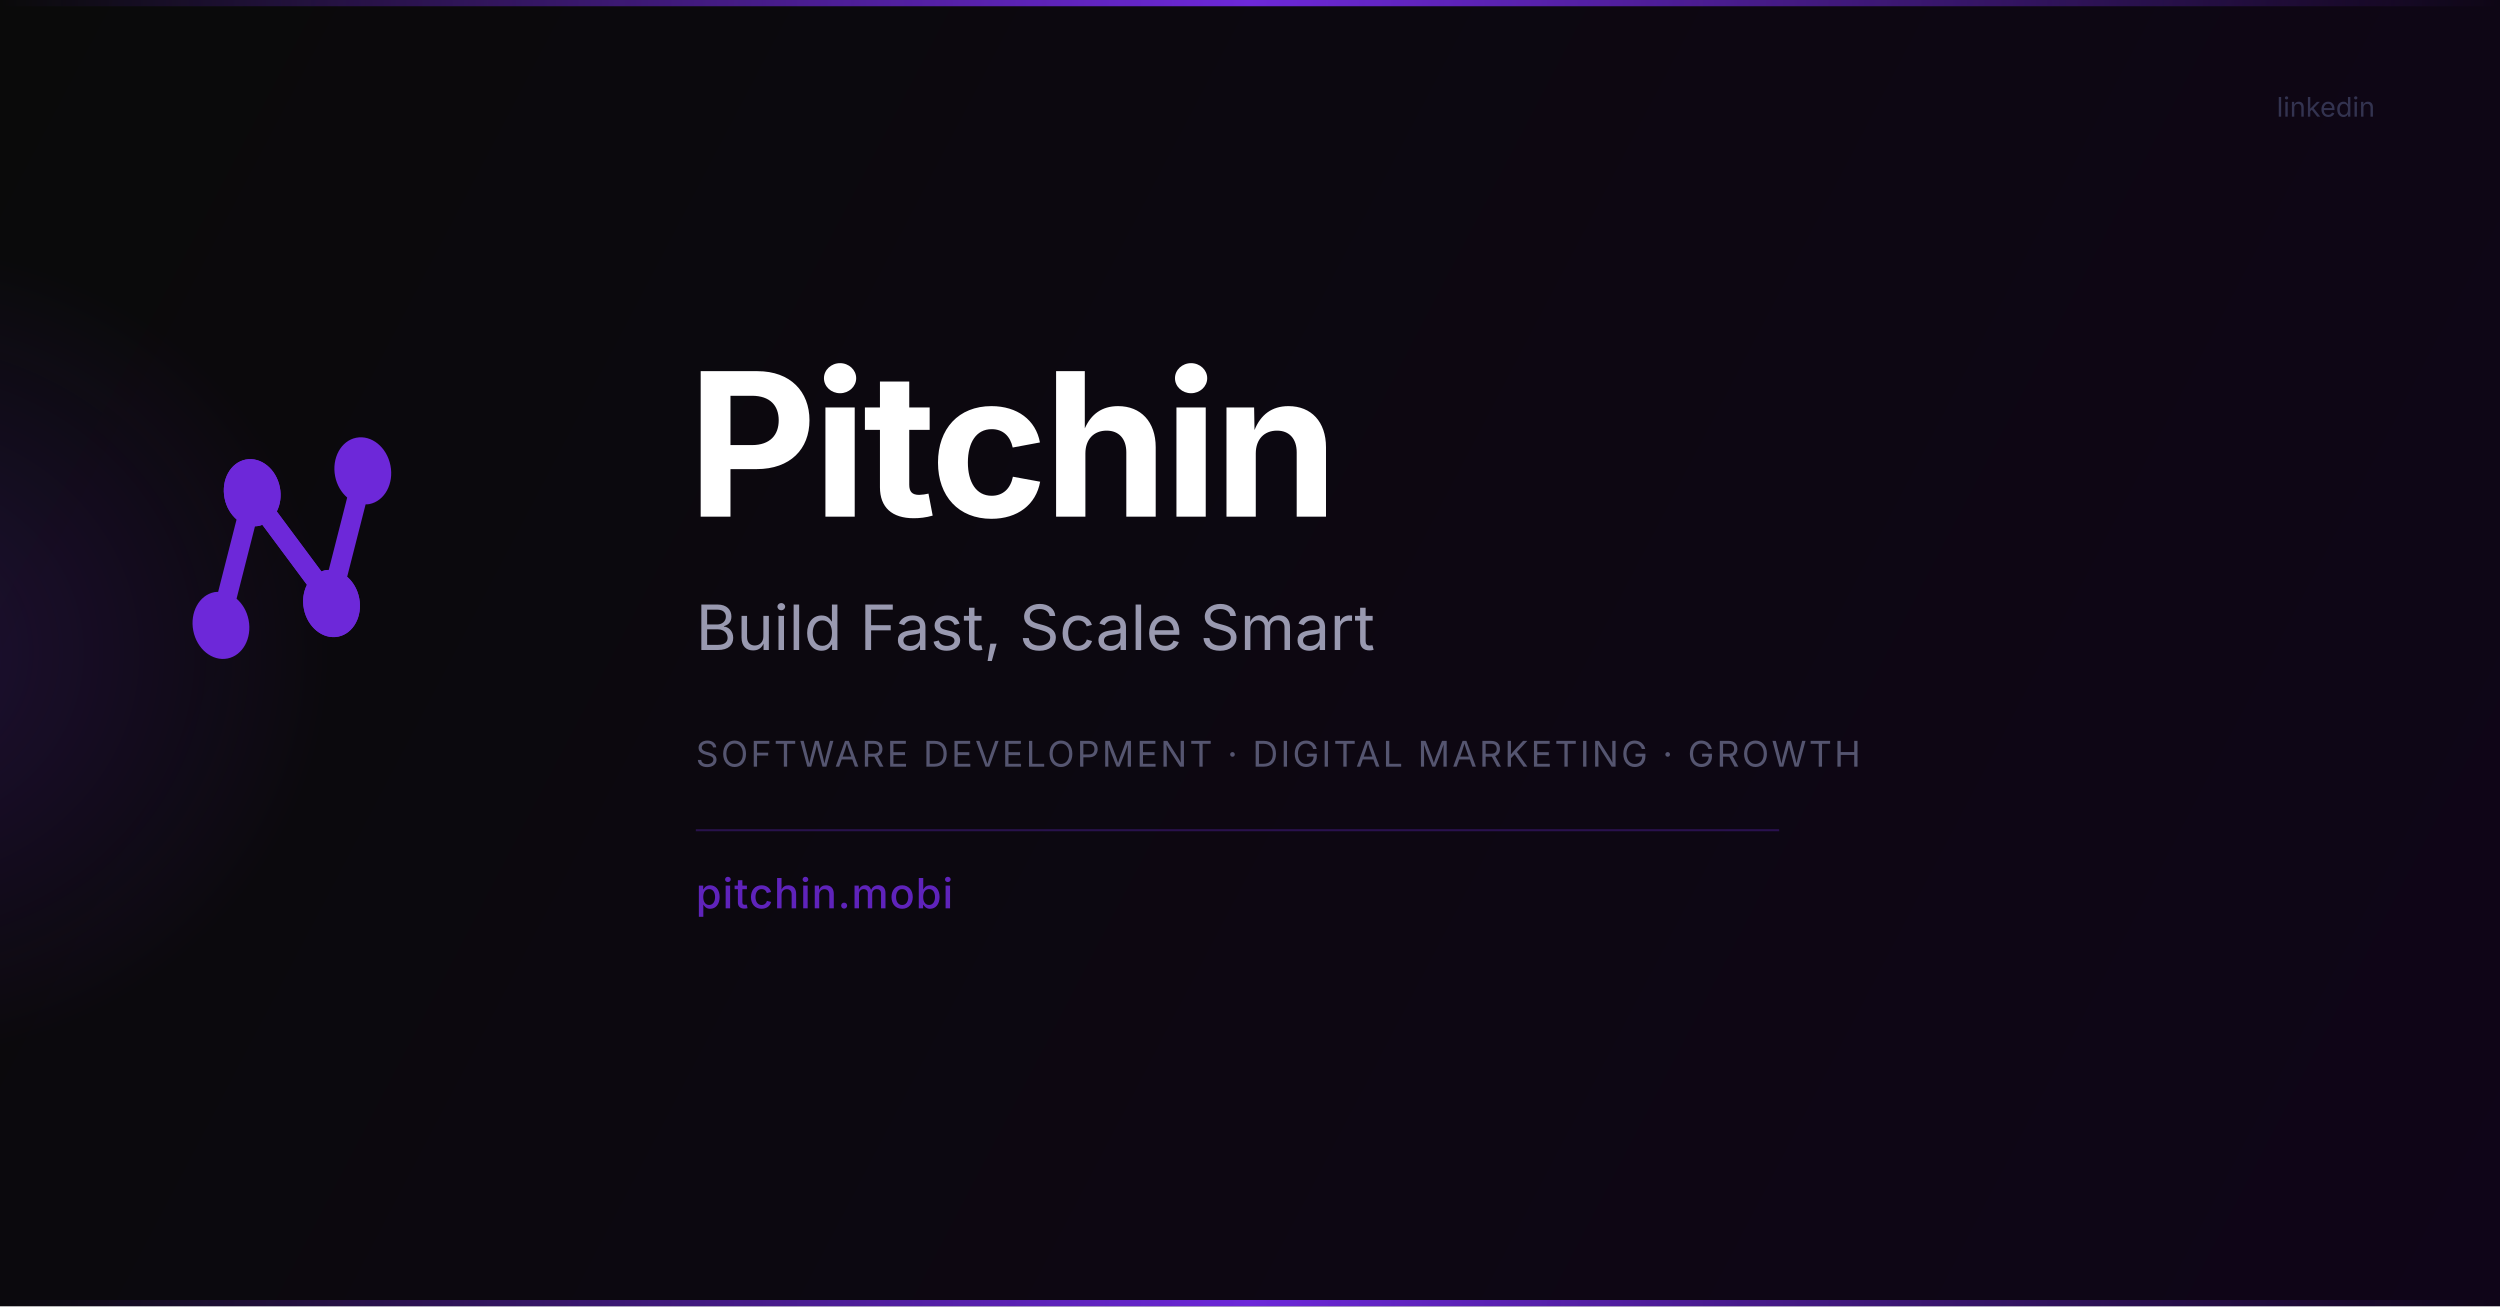
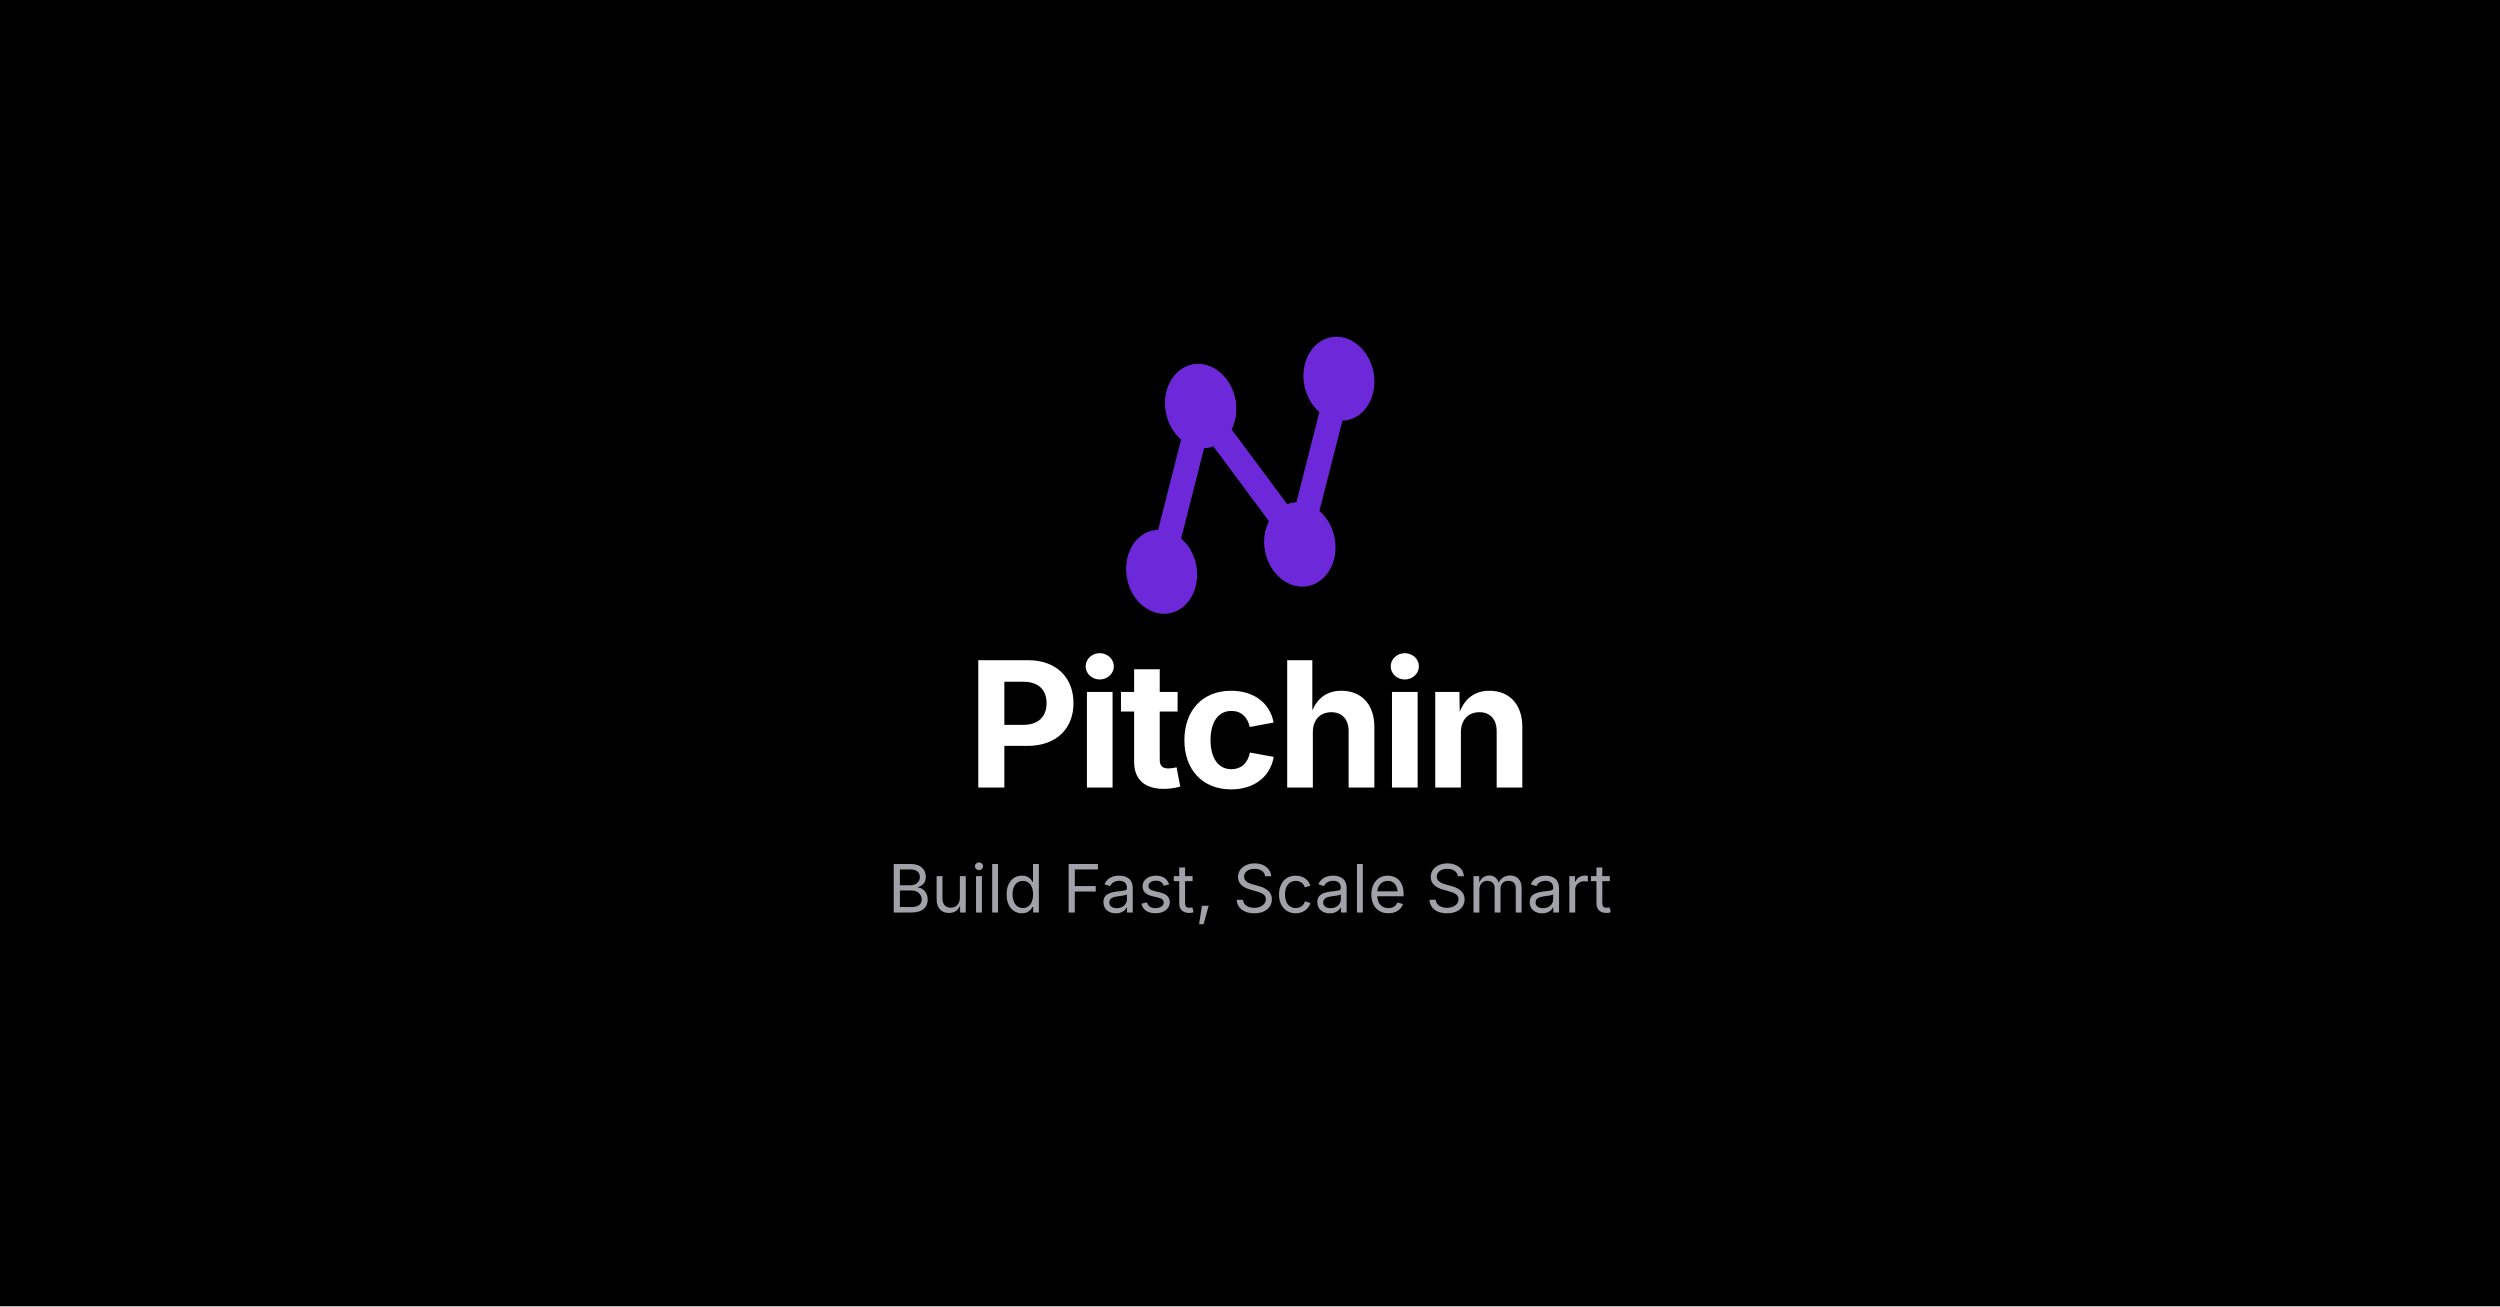
<svg xmlns="http://www.w3.org/2000/svg" width="1200" height="627" viewBox="0 0 1200 627" fill="none">
-   <defs>
-     <linearGradient id="bgGrad" x1="0" y1="0" x2="1200" y2="627" gradientUnits="userSpaceOnUse">
-       <stop offset="0%" stop-color="#0a0a0a" />
-       <stop offset="100%" stop-color="#0f0518" />
-     </linearGradient>
-     <radialGradient id="glowGrad" cx="15%" cy="50%" r="35%">
-       <stop offset="0%" stop-color="#6D28D9" stop-opacity="0.20" />
-       <stop offset="100%" stop-color="#6D28D9" stop-opacity="0" />
-     </radialGradient>
-     <linearGradient id="accentLine" x1="0" y1="0" x2="1200" y2="0" gradientUnits="userSpaceOnUse">
-       <stop offset="0%" stop-color="#6D28D9" stop-opacity="0" />
-       <stop offset="50%" stop-color="#6D28D9" />
-       <stop offset="100%" stop-color="#6D28D9" stop-opacity="0" />
-     </linearGradient>
-   </defs>
-   <rect width="1200" height="627" fill="url(#bgGrad)" />
-   <ellipse cx="160" cy="313" rx="300" ry="280" fill="url(#glowGrad)" />
-   <rect x="0" y="0" width="1200" height="3" fill="url(#accentLine)" />
-   <rect x="0" y="624" width="1200" height="3" fill="url(#accentLine)" />
-   <g transform="translate(60, 183) scale(0.64)">
+   <rect width="1200" height="627" fill="#000000" />
+   <g transform="translate(600, 228) scale(0.8) translate(-125, -125)">
    <path d="M159.813 191.557C171.245 189.299 178.343 176.297 175.633 162.579C174.333 155.993 170.979 150.468 166.609 146.704L180.46 92.34C181.388 92.312 182.323 92.317 183.263 92.131C194.694 89.873 201.793 76.872 199.083 63.154C196.373 49.435 184.865 40.109 173.433 42.367C162.001 44.625 154.903 57.627 157.613 71.345C158.914 77.93 162.267 83.455 166.637 87.22L152.793 141.582C151.858 141.612 150.924 141.607 149.984 141.793C149.044 141.978 148.181 142.338 147.305 142.666L113.832 97.65C116.443 92.507 117.444 86.121 116.143 79.536C113.433 65.818 101.925 56.492 90.493 58.75C79.061 61.008 71.963 74.009 74.673 87.727C77.382 101.446 88.891 110.772 100.322 108.514C101.262 108.328 102.125 107.968 103.001 107.64L136.474 152.656C133.864 157.8 132.863 164.185 134.163 170.77C136.873 184.488 148.381 193.815 159.813 191.557Z" fill="#6D28D9" />
    <path d="M90.493 58.75C101.925 56.492 113.433 65.818 116.143 79.536C117.444 86.121 116.443 92.507 113.832 97.65L147.312 142.665C148.181 142.338 149.044 141.978 149.984 141.793C161.416 139.534 172.924 148.861 175.633 162.579C178.343 176.297 171.245 189.299 159.813 191.557C148.381 193.815 136.873 184.488 134.163 170.77C132.863 164.185 133.864 157.8 136.474 152.656L103.001 107.64C102.125 107.968 101.262 108.328 100.322 108.514C99.382 108.699 98.448 108.694 97.513 108.724L83.669 163.086C88.039 166.851 91.393 172.376 92.693 178.961C95.403 192.68 88.305 205.681 76.873 207.939C65.441 210.197 53.933 200.871 51.223 187.153C48.514 173.434 55.612 160.433 67.044 158.175C67.984 157.989 68.918 157.994 69.853 157.965L83.697 103.602C79.327 99.838 75.974 94.313 74.673 87.727C71.963 74.009 79.061 61.008 90.493 58.75Z" fill="#6D28D9" />
  </g>
-   <text x="330" y="248" font-family="'Plus Jakarta Sans', 'Inter', 'Helvetica Neue', sans-serif" font-weight="700" font-size="96" fill="#ffffff" letter-spacing="-2">Pitchin</text>
-   <text x="334" y="312" font-family="'Plus Jakarta Sans', 'Inter', 'Helvetica Neue', sans-serif" font-weight="400" font-size="30" fill="#9999b0">Build Fast, Scale Smart</text>
-   <text x="334" y="368" font-family="'Plus Jakarta Sans', 'Inter', sans-serif" font-size="17" font-weight="400" fill="#555570" letter-spacing="1.2">SOFTWARE DEVELOPMENT  ·  DIGITAL MARKETING  ·  GROWTH</text>
-   <rect x="334" y="398" width="520" height="1" fill="#6D28D9" opacity="0.3" />
-   <text x="334" y="436" font-family="'Plus Jakarta Sans', 'Inter', sans-serif" font-size="20" font-weight="500" fill="#6D28D9" opacity="0.85" letter-spacing="0.5">pitchin.mobi</text>
-   <text x="1140" y="56" font-family="'Plus Jakarta Sans', 'Inter', sans-serif" font-size="13" font-weight="400" fill="#333350" text-anchor="end">linkedin</text>
+   <text x="600" y="378" font-family="'Plus Jakarta Sans', 'Inter', 'Helvetica Neue', sans-serif" font-weight="700" font-size="84" fill="#ffffff" letter-spacing="-2" text-anchor="middle">Pitchin</text>
+   <text x="600" y="438" font-family="'Plus Jakarta Sans', 'Inter', 'Helvetica Neue', sans-serif" font-weight="400" font-size="32" fill="#a1a1aa" letter-spacing="0" text-anchor="middle">Build Fast, Scale Smart</text>
</svg>
